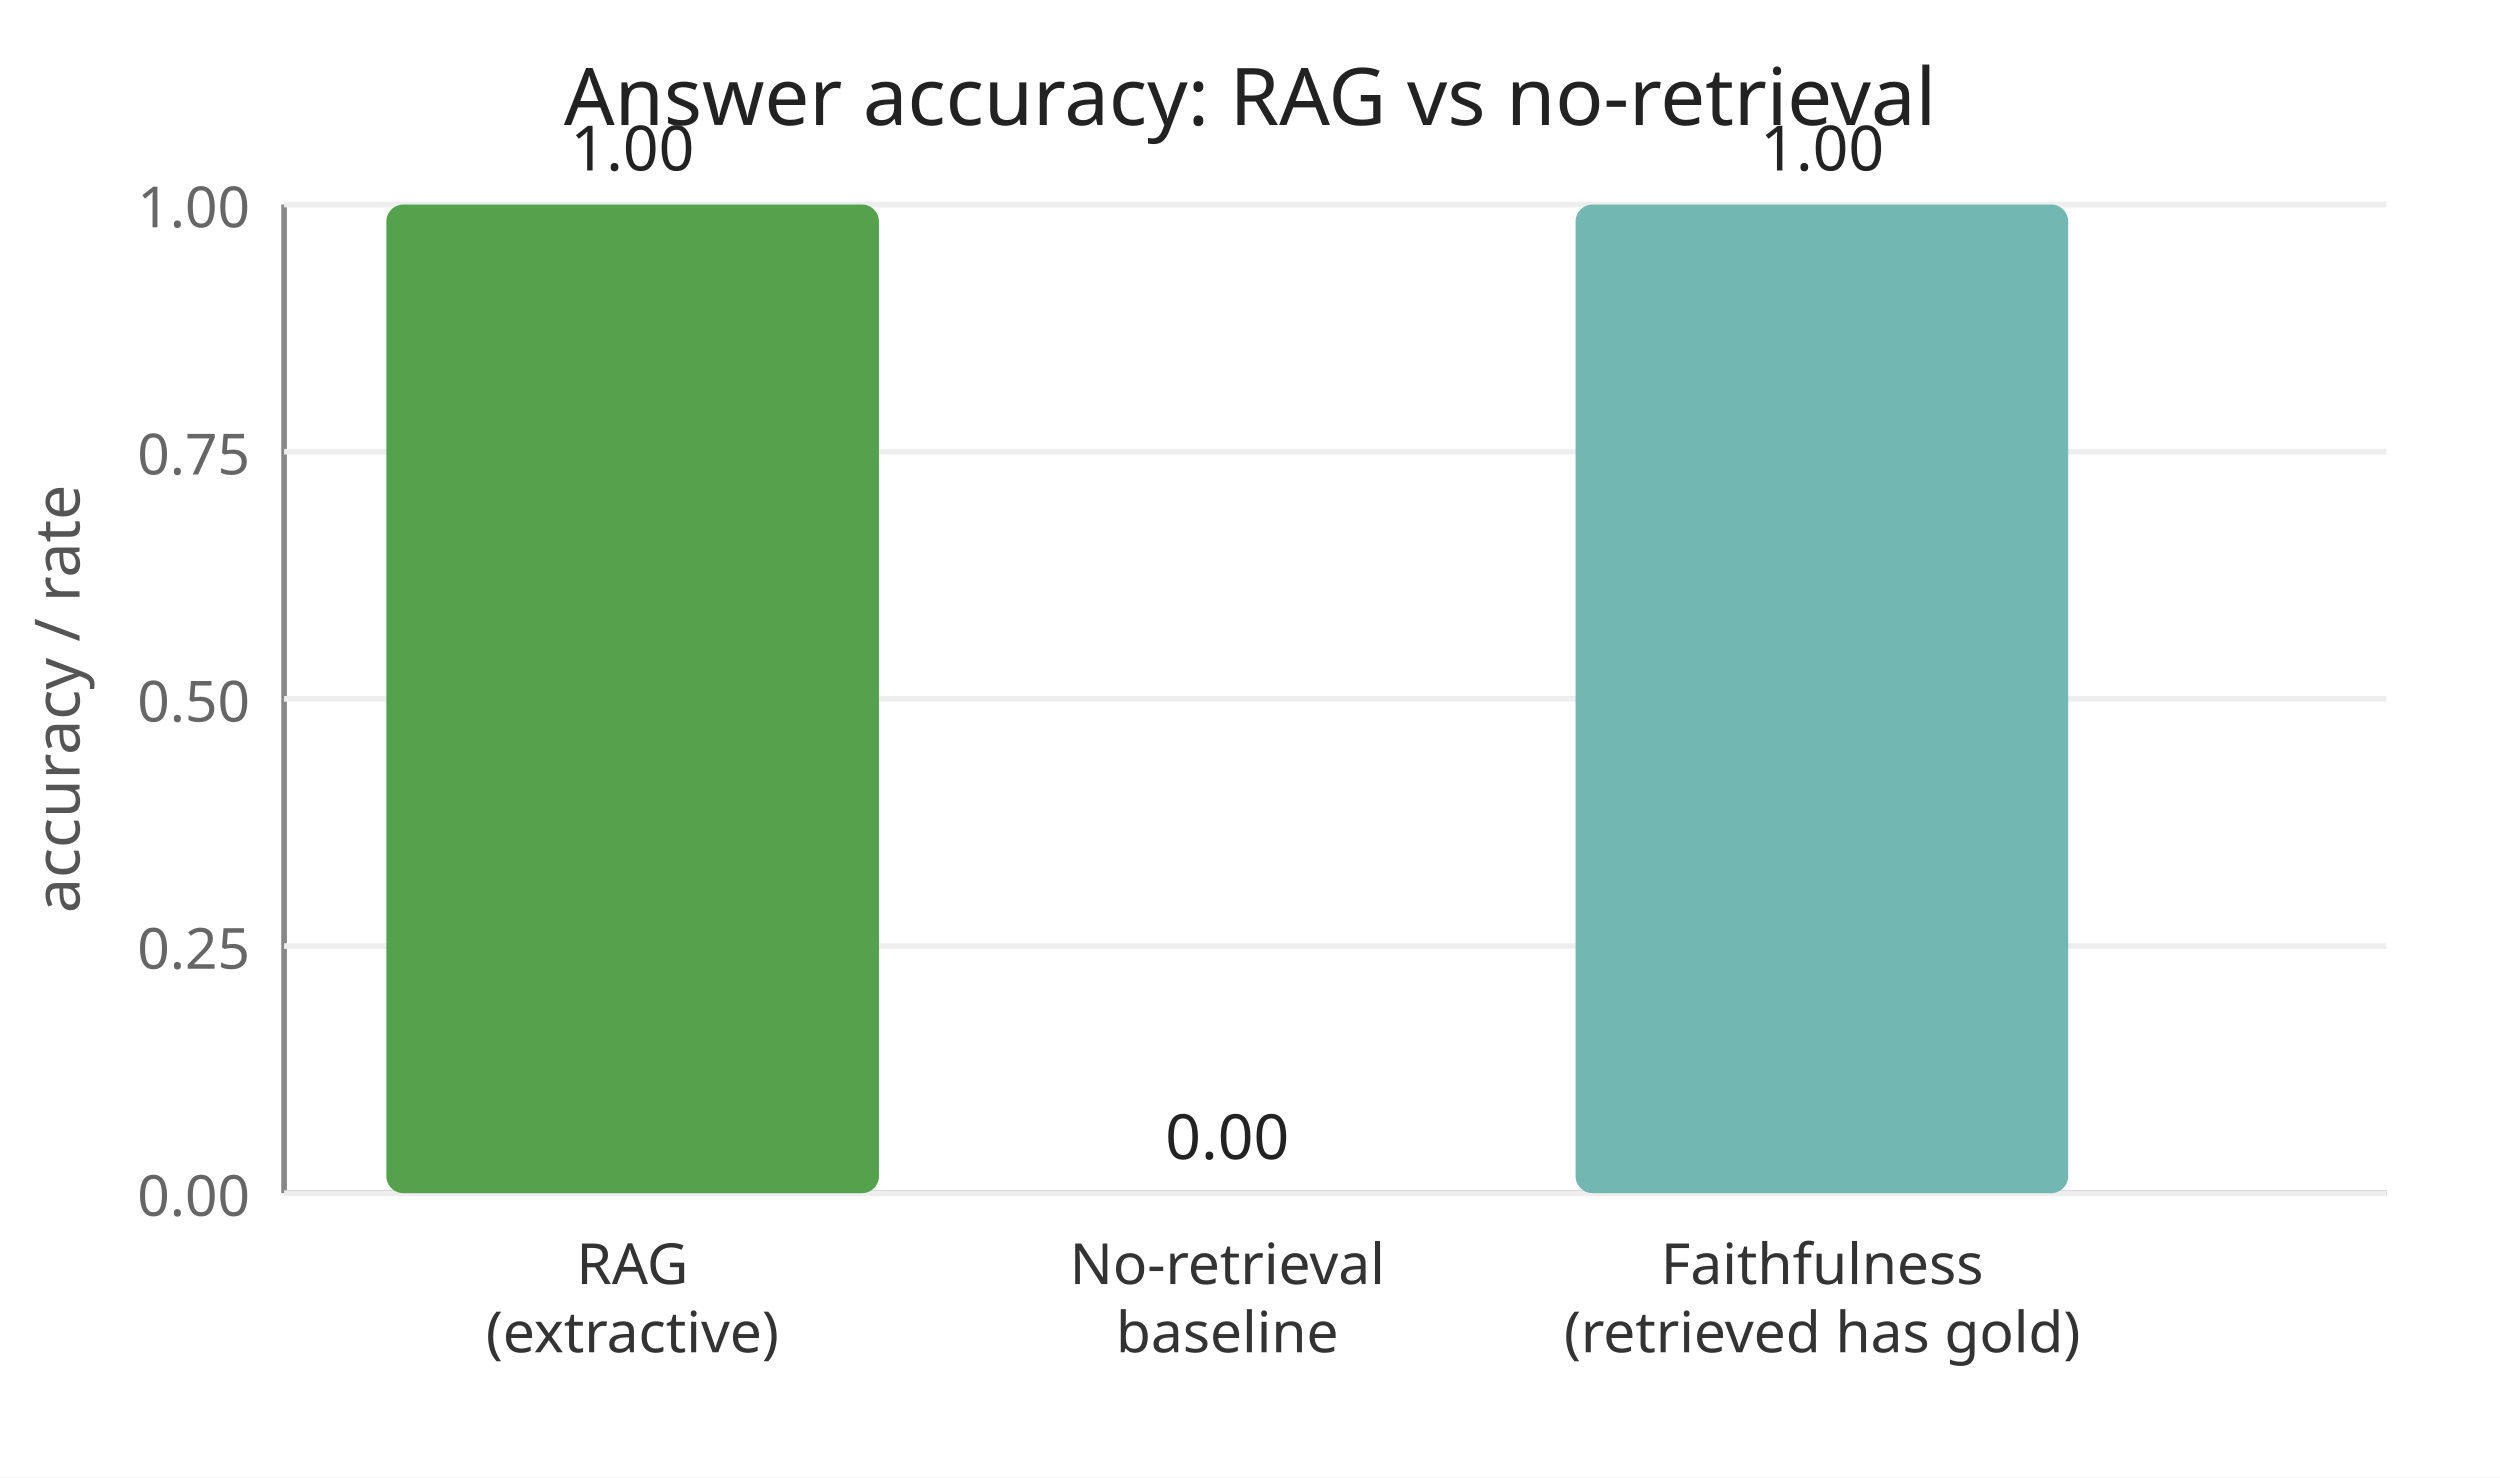
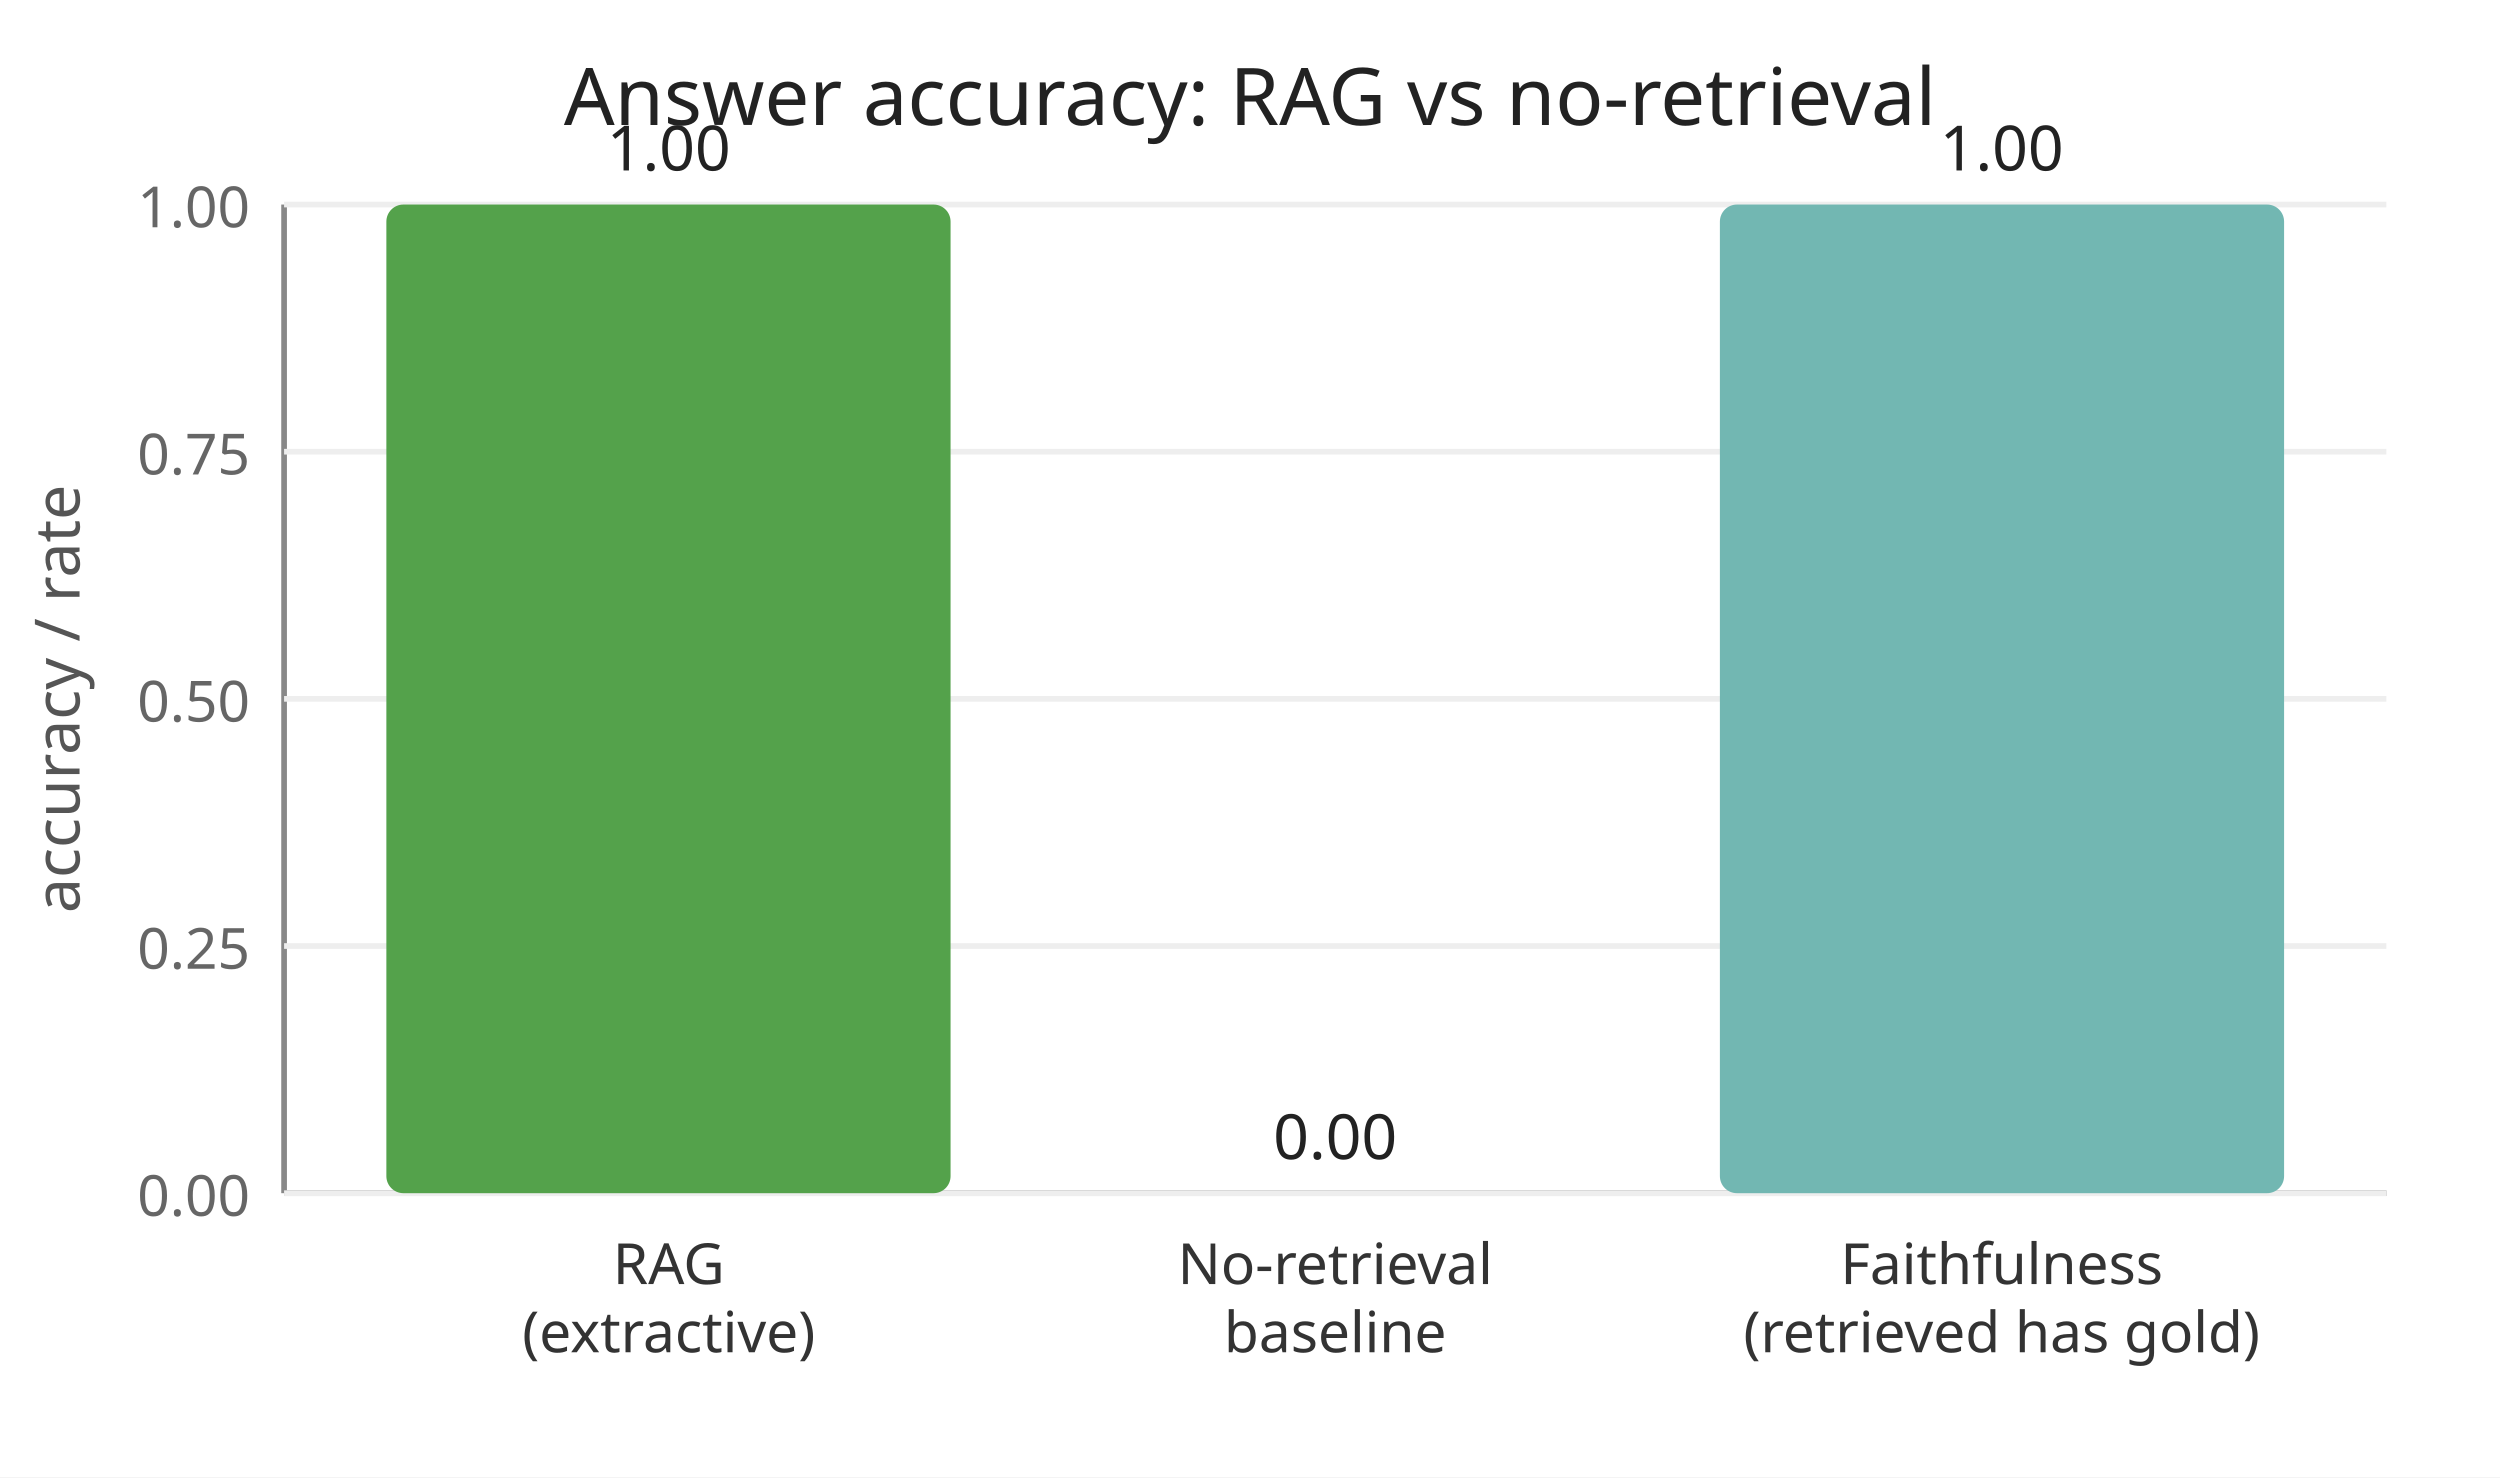
<svg xmlns="http://www.w3.org/2000/svg" width="440" height="260" viewBox="0 0 440 260">
  <rect width="100%" height="100%" fill="#ffffff" />
  <text x="220.0" y="22" text-anchor="middle" font-family="sans-serif" font-size="14" fill="#222">Answer accuracy: RAG vs no-retrieval</text>
  <line x1="50" y1="36" x2="50" y2="210" stroke="#888" />
  <line x1="50" y1="210" x2="420" y2="210" stroke="#888" />
  <line x1="50" y1="210.0" x2="420" y2="210.0" stroke="#eee" />
  <text x="44" y="214.0" text-anchor="end" font-family="sans-serif" font-size="10" fill="#666">0.00</text>
  <line x1="50" y1="166.5" x2="420" y2="166.5" stroke="#eee" />
  <text x="44" y="170.5" text-anchor="end" font-family="sans-serif" font-size="10" fill="#666">0.25</text>
  <line x1="50" y1="123.0" x2="420" y2="123.0" stroke="#eee" />
  <text x="44" y="127.0" text-anchor="end" font-family="sans-serif" font-size="10" fill="#666">0.50</text>
  <line x1="50" y1="79.5" x2="420" y2="79.5" stroke="#eee" />
  <text x="44" y="83.5" text-anchor="end" font-family="sans-serif" font-size="10" fill="#666">0.75</text>
  <line x1="50" y1="36.0" x2="420" y2="36.0" stroke="#eee" />
  <text x="44" y="40.0" text-anchor="end" font-family="sans-serif" font-size="10" fill="#666">1.00</text>
-   <rect x="68.0" y="36.0" width="86.7" height="174.0" fill="#54a24b" rx="3" />
-   <text x="111.3" y="30.0" text-anchor="middle" font-family="sans-serif" font-size="11" fill="#222">1.00</text>
-   <text x="111.3" y="226" text-anchor="middle" font-family="sans-serif" font-size="10" fill="#333">RAG</text>
-   <text x="111.3" y="238" text-anchor="middle" font-family="sans-serif" font-size="10" fill="#333">(extractive)</text>
-   <rect x="172.7" y="210.0" width="86.7" height="0.0" fill="#e45756" rx="3" />
-   <text x="216.0" y="204.0" text-anchor="middle" font-family="sans-serif" font-size="11" fill="#222">0.00</text>
-   <text x="216.0" y="226" text-anchor="middle" font-family="sans-serif" font-size="10" fill="#333">No-retrieval</text>
-   <text x="216.0" y="238" text-anchor="middle" font-family="sans-serif" font-size="10" fill="#333">baseline</text>
-   <rect x="277.3" y="36.0" width="86.7" height="174.0" fill="#72b7b2" rx="3" />
-   <text x="320.7" y="30.0" text-anchor="middle" font-family="sans-serif" font-size="11" fill="#222">1.00</text>
-   <text x="320.7" y="226" text-anchor="middle" font-family="sans-serif" font-size="10" fill="#333">Faithfulness</text>
-   <text x="320.7" y="238" text-anchor="middle" font-family="sans-serif" font-size="10" fill="#333">(retrieved has gold)</text>
+   <rect x="68.0" y="36.0" width="99.3" height="174.0" fill="#54a24b" rx="3" />
+   <text x="117.7" y="30.0" text-anchor="middle" font-family="sans-serif" font-size="11" fill="#222">1.00</text>
+   <text x="117.7" y="226" text-anchor="middle" font-family="sans-serif" font-size="10" fill="#333">RAG</text>
+   <text x="117.7" y="238" text-anchor="middle" font-family="sans-serif" font-size="10" fill="#333">(extractive)</text>
+   <rect x="185.3" y="210.0" width="99.3" height="0.0" fill="#e45756" rx="3" />
+   <text x="235.0" y="204.0" text-anchor="middle" font-family="sans-serif" font-size="11" fill="#222">0.00</text>
+   <text x="235.0" y="226" text-anchor="middle" font-family="sans-serif" font-size="10" fill="#333">No-retrieval</text>
+   <text x="235.0" y="238" text-anchor="middle" font-family="sans-serif" font-size="10" fill="#333">baseline</text>
+   <rect x="302.7" y="36.0" width="99.3" height="174.0" fill="#72b7b2" rx="3" />
+   <text x="352.3" y="30.0" text-anchor="middle" font-family="sans-serif" font-size="11" fill="#222">1.00</text>
+   <text x="352.3" y="226" text-anchor="middle" font-family="sans-serif" font-size="10" fill="#333">Faithfulness</text>
+   <text x="352.3" y="238" text-anchor="middle" font-family="sans-serif" font-size="10" fill="#333">(retrieved has gold)</text>
  <text x="14" y="123.0" text-anchor="middle" transform="rotate(-90 14 123.0)" font-family="sans-serif" font-size="11" fill="#555">accuracy / rate</text>
</svg>
